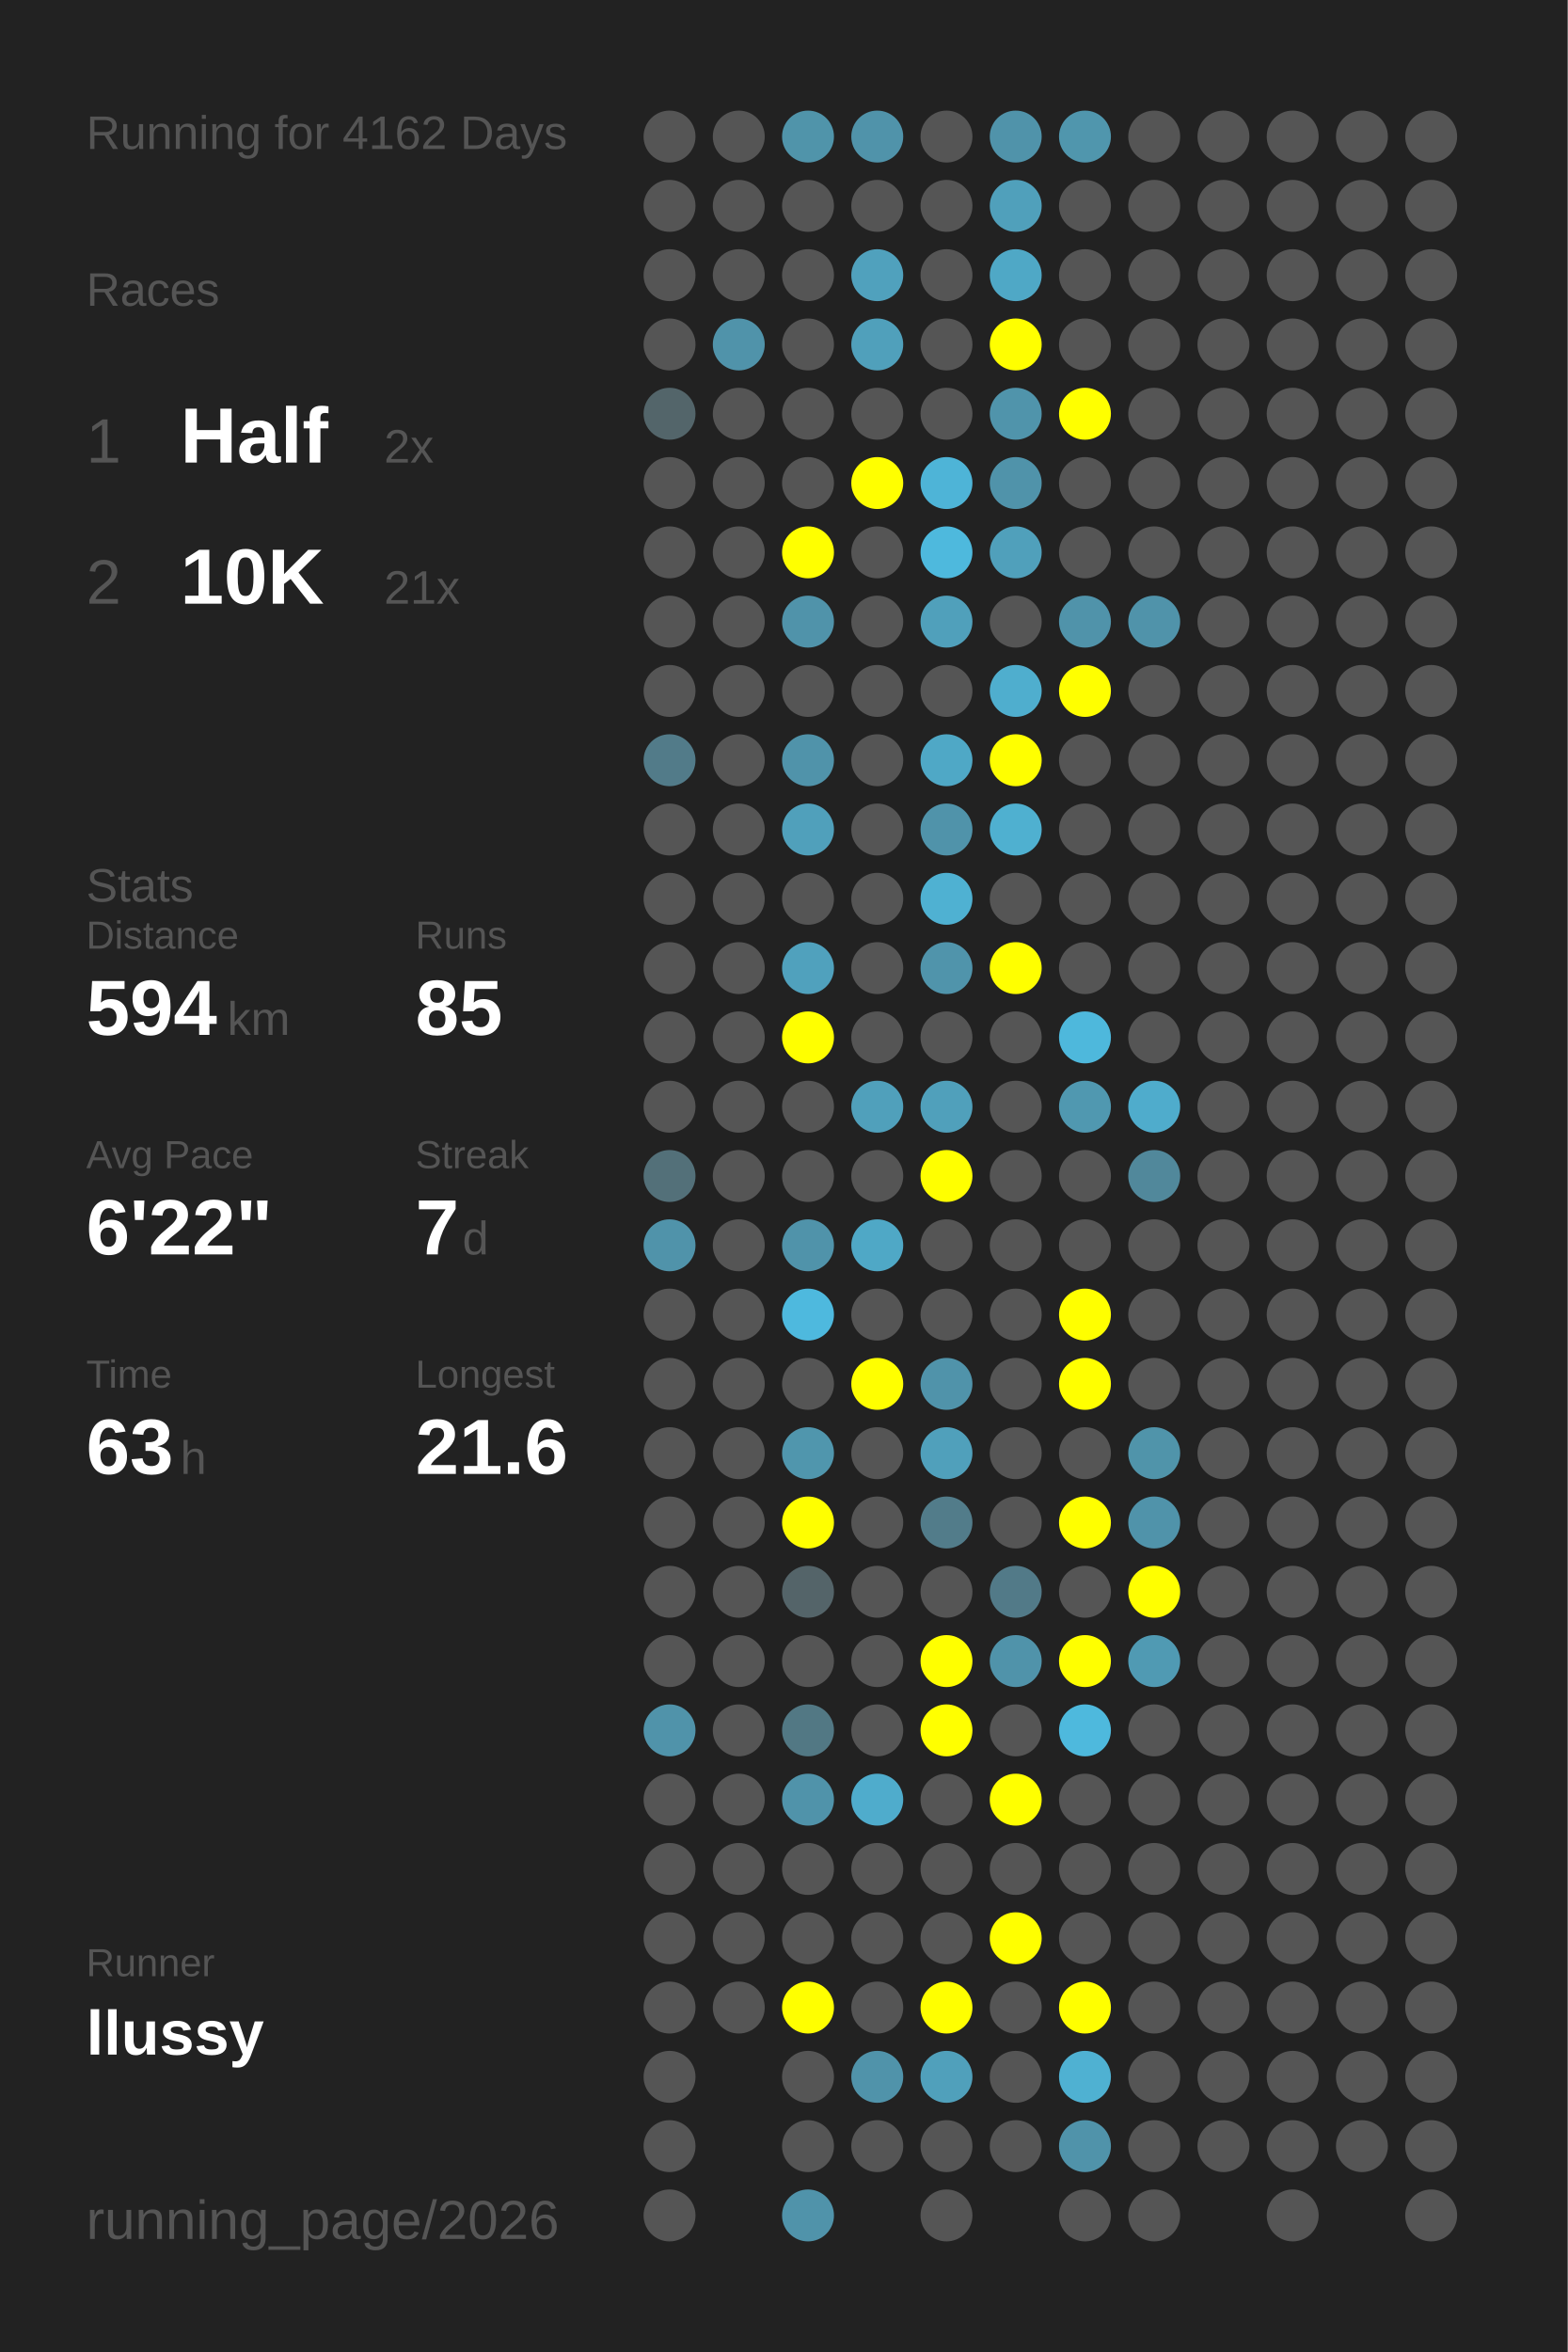
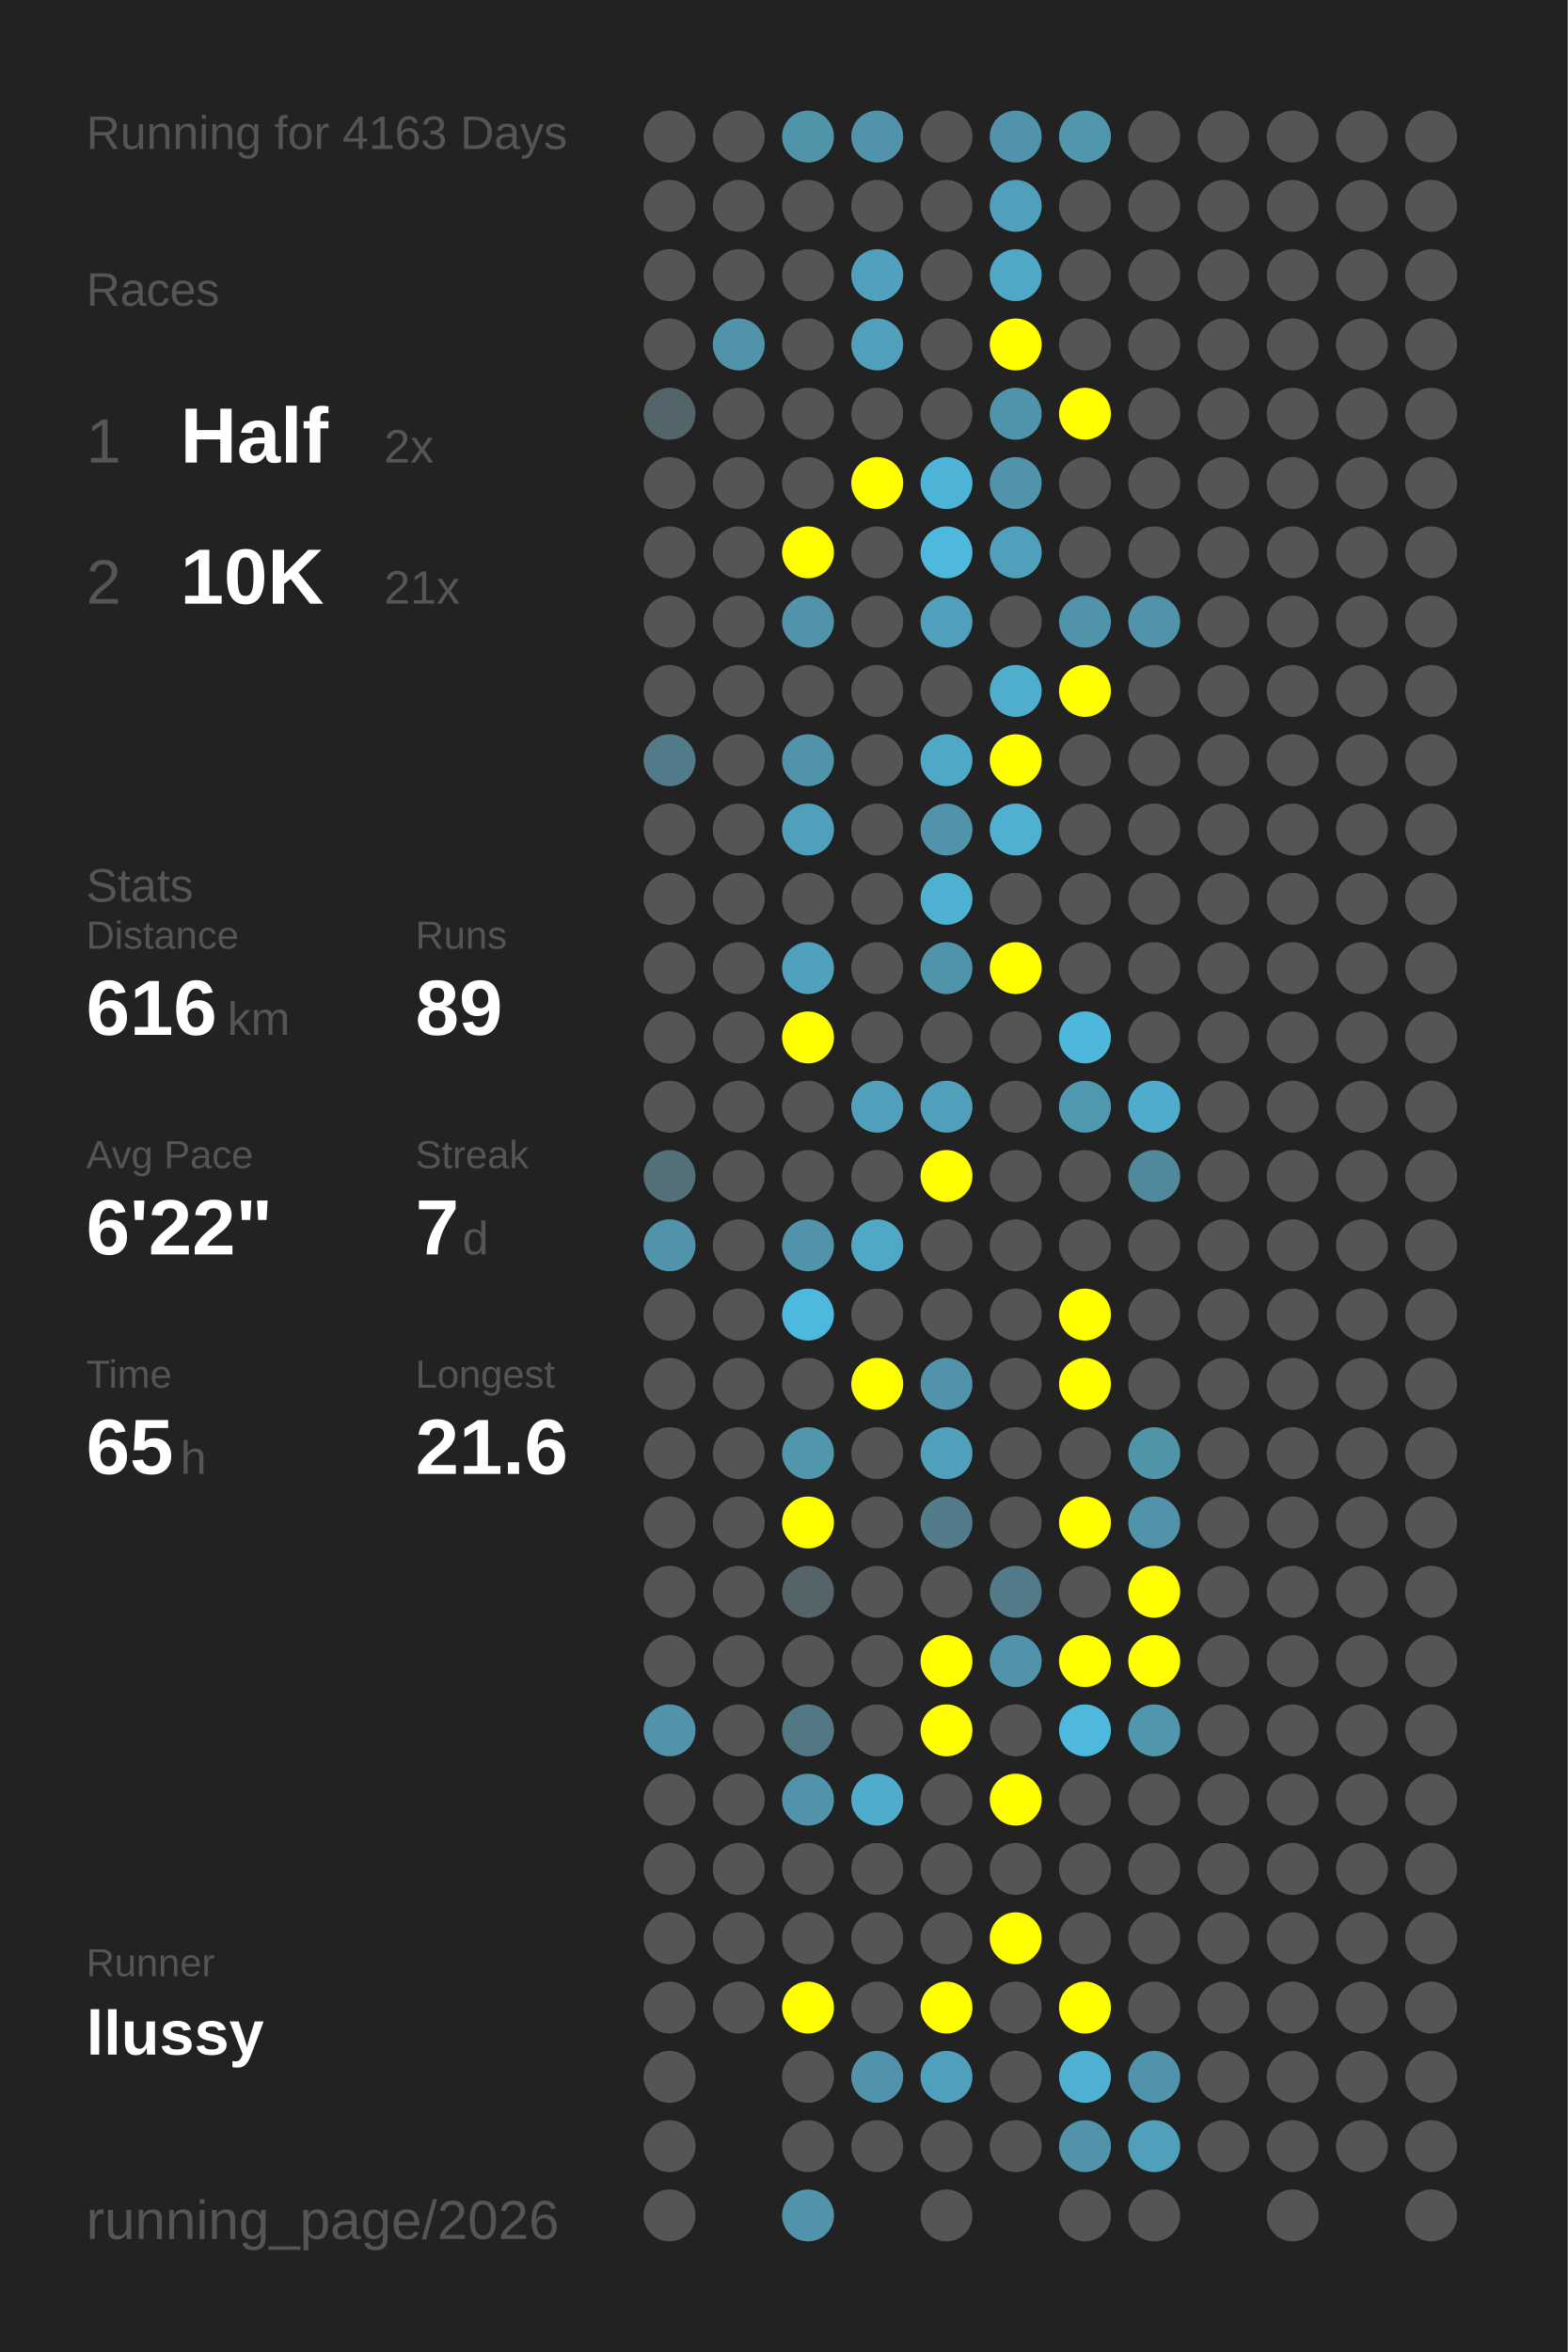
<svg xmlns="http://www.w3.org/2000/svg" baseProfile="full" height="300mm" version="1.1" viewBox="0,0,200,300" width="200mm">
  <defs />
  <rect fill="#222222" height="300" width="200" x="0" y="0" />
-   <text fill="#555555" style="font-size:6px; font-family:Arial;" x="11" y="19">Running for 4162 Days</text>
+   <text fill="#555555" style="font-size:6px; font-family:Arial;" x="11" y="19">Running for 4163 Days</text>
  <text fill="#555555" style="font-size:6px; font-family:Arial;" x="11" y="39">Races</text>
  <text fill="#555555" style="font-size:8px; font-family:Arial;" x="11" y="59">1</text>
  <text fill="#FFFFFF" style="font-size:10px; font-family:Arial; font-weight:bold;" x="23" y="59">Half</text>
  <text fill="#555555" style="font-size:6px; font-family:Arial;" x="49" y="59">2x</text>
  <text fill="#555555" style="font-size:8px; font-family:Arial;" x="11" y="77">2</text>
  <text fill="#FFFFFF" style="font-size:10px; font-family:Arial; font-weight:bold;" x="23" y="77">10K</text>
  <text fill="#555555" style="font-size:6px; font-family:Arial;" x="49" y="77">21x</text>
  <text fill="#555555" style="font-size:6px; font-family:Arial;" x="11" y="115">Stats</text>
  <text fill="#555555" style="font-size:5px; font-family:Arial;" x="11" y="121">Distance</text>
-   <text fill="#FFFFFF" style="font-size:10px; font-family:Arial; font-weight:bold;" x="11" y="132">594</text>
+   <text fill="#FFFFFF" style="font-size:10px; font-family:Arial; font-weight:bold;" x="11" y="132">616</text>
  <text fill="#555555" style="font-size:6px; font-family:Arial;" x="29" y="132">km</text>
  <text fill="#555555" style="font-size:5px; font-family:Arial;" x="53" y="121">Runs</text>
-   <text fill="#FFFFFF" style="font-size:10px; font-family:Arial; font-weight:bold;" x="53" y="132">85</text>
+   <text fill="#FFFFFF" style="font-size:10px; font-family:Arial; font-weight:bold;" x="53" y="132">89</text>
  <text fill="#555555" style="font-size:5px; font-family:Arial;" x="11" y="149">Avg Pace</text>
  <text fill="#FFFFFF" style="font-size:10px; font-family:Arial; font-weight:bold;" x="11" y="160">6'22"</text>
  <text fill="#555555" style="font-size:5px; font-family:Arial;" x="53" y="149">Streak</text>
  <text fill="#FFFFFF" style="font-size:10px; font-family:Arial; font-weight:bold;" x="53" y="160">7</text>
  <text fill="#555555" style="font-size:6px; font-family:Arial;" x="59" y="160">d</text>
  <text fill="#555555" style="font-size:5px; font-family:Arial;" x="11" y="177">Time</text>
-   <text fill="#FFFFFF" style="font-size:10px; font-family:Arial; font-weight:bold;" x="11" y="188">63</text>
+   <text fill="#FFFFFF" style="font-size:10px; font-family:Arial; font-weight:bold;" x="11" y="188">65</text>
  <text fill="#555555" style="font-size:6px; font-family:Arial;" x="23" y="188">h</text>
  <text fill="#555555" style="font-size:5px; font-family:Arial;" x="53" y="177">Longest</text>
  <text fill="#FFFFFF" style="font-size:10px; font-family:Arial; font-weight:bold;" x="53" y="188">21.6</text>
  <text fill="#555555" style="font-size:5px; font-family:Arial;" x="11" y="252.065">Runner</text>
  <text fill="#FFFFFF" style="font-size:8px; font-family:Arial; font-weight:bold;" x="11" y="262.065">llussy</text>
  <text fill="#555555" style="font-size:7px; font-family:Arial;" x="11" y="285.581">running_page/2026</text>
  <circle cx="85.417" cy="17.419" fill="#555555" r="3.312" />
  <circle cx="85.417" cy="26.258" fill="#555555" r="3.312" />
  <circle cx="85.417" cy="35.097" fill="#555555" r="3.312" />
  <circle cx="85.417" cy="43.935" fill="#555555" r="3.312" />
  <circle cx="85.417" cy="52.774" fill="#53656a" r="3.312" />
  <circle cx="85.417" cy="61.613" fill="#555555" r="3.312" />
  <circle cx="85.417" cy="70.452" fill="#555555" r="3.312" />
  <circle cx="85.417" cy="79.29" fill="#555555" r="3.312" />
  <circle cx="85.417" cy="88.129" fill="#555555" r="3.312" />
  <circle cx="85.417" cy="96.968" fill="#527b89" r="3.312" />
  <circle cx="85.417" cy="105.806" fill="#555555" r="3.312" />
  <circle cx="85.417" cy="114.645" fill="#555555" r="3.312" />
  <circle cx="85.417" cy="123.484" fill="#555555" r="3.312" />
  <circle cx="85.417" cy="132.323" fill="#555555" r="3.312" />
  <circle cx="85.417" cy="141.161" fill="#555555" r="3.312" />
  <circle cx="85.417" cy="150" fill="#537079" r="3.312" />
  <circle cx="85.417" cy="158.839" fill="#5093aa" r="3.312" />
  <circle cx="85.417" cy="167.677" fill="#555555" r="3.312" />
  <circle cx="85.417" cy="176.516" fill="#555555" r="3.312" />
  <circle cx="85.417" cy="185.355" fill="#555555" r="3.312" />
  <circle cx="85.417" cy="194.194" fill="#555555" r="3.312" />
  <circle cx="85.417" cy="203.032" fill="#555555" r="3.312" />
  <circle cx="85.417" cy="211.871" fill="#555555" r="3.312" />
  <circle cx="85.417" cy="220.71" fill="#5093aa" r="3.312" />
  <circle cx="85.417" cy="229.548" fill="#555555" r="3.312" />
  <circle cx="85.417" cy="238.387" fill="#555555" r="3.312" />
  <circle cx="85.417" cy="247.226" fill="#555555" r="3.312" />
  <circle cx="85.417" cy="256.065" fill="#555555" r="3.312" />
  <circle cx="85.417" cy="264.903" fill="#555555" r="3.312" />
  <circle cx="85.417" cy="273.742" fill="#555555" r="3.312" />
  <circle cx="85.417" cy="282.581" fill="#555555" r="3.312" />
  <circle cx="94.25" cy="17.419" fill="#555555" r="3.312" />
  <circle cx="94.25" cy="26.258" fill="#555555" r="3.312" />
  <circle cx="94.25" cy="35.097" fill="#555555" r="3.312" />
  <circle cx="94.25" cy="43.935" fill="#5093aa" r="3.312" />
  <circle cx="94.25" cy="52.774" fill="#555555" r="3.312" />
  <circle cx="94.25" cy="61.613" fill="#555555" r="3.312" />
  <circle cx="94.25" cy="70.452" fill="#555555" r="3.312" />
  <circle cx="94.25" cy="79.29" fill="#555555" r="3.312" />
  <circle cx="94.25" cy="88.129" fill="#555555" r="3.312" />
  <circle cx="94.25" cy="96.968" fill="#555555" r="3.312" />
  <circle cx="94.25" cy="105.806" fill="#555555" r="3.312" />
  <circle cx="94.25" cy="114.645" fill="#555555" r="3.312" />
  <circle cx="94.25" cy="123.484" fill="#555555" r="3.312" />
  <circle cx="94.25" cy="132.323" fill="#555555" r="3.312" />
  <circle cx="94.25" cy="141.161" fill="#555555" r="3.312" />
  <circle cx="94.25" cy="150" fill="#555555" r="3.312" />
  <circle cx="94.25" cy="158.839" fill="#555555" r="3.312" />
  <circle cx="94.25" cy="167.677" fill="#555555" r="3.312" />
  <circle cx="94.25" cy="176.516" fill="#555555" r="3.312" />
  <circle cx="94.25" cy="185.355" fill="#555555" r="3.312" />
  <circle cx="94.25" cy="194.194" fill="#555555" r="3.312" />
  <circle cx="94.25" cy="203.032" fill="#555555" r="3.312" />
  <circle cx="94.25" cy="211.871" fill="#555555" r="3.312" />
  <circle cx="94.25" cy="220.71" fill="#555555" r="3.312" />
  <circle cx="94.25" cy="229.548" fill="#555555" r="3.312" />
  <circle cx="94.25" cy="238.387" fill="#555555" r="3.312" />
  <circle cx="94.25" cy="247.226" fill="#555555" r="3.312" />
  <circle cx="94.25" cy="256.065" fill="#555555" r="3.312" />
  <circle cx="103.083" cy="17.419" fill="#5094aa" r="3.312" />
  <circle cx="103.083" cy="26.258" fill="#555555" r="3.312" />
  <circle cx="103.083" cy="35.097" fill="#555555" r="3.312" />
  <circle cx="103.083" cy="43.935" fill="#555555" r="3.312" />
  <circle cx="103.083" cy="52.774" fill="#555555" r="3.312" />
  <circle cx="103.083" cy="61.613" fill="#555555" r="3.312" />
  <circle cx="103.083" cy="70.452" fill="#FFFF00" r="3.312" />
  <circle cx="103.083" cy="79.29" fill="#5093aa" r="3.312" />
  <circle cx="103.083" cy="88.129" fill="#555555" r="3.312" />
  <circle cx="103.083" cy="96.968" fill="#5093aa" r="3.312" />
  <circle cx="103.083" cy="105.806" fill="#50a0bb" r="3.312" />
  <circle cx="103.083" cy="114.645" fill="#555555" r="3.312" />
  <circle cx="103.083" cy="123.484" fill="#50a1bd" r="3.312" />
  <circle cx="103.083" cy="132.323" fill="#FFFF00" r="3.312" />
  <circle cx="103.083" cy="141.161" fill="#555555" r="3.312" />
  <circle cx="103.083" cy="150" fill="#555555" r="3.312" />
  <circle cx="103.083" cy="158.839" fill="#5093aa" r="3.312" />
  <circle cx="103.083" cy="167.677" fill="#4eb9de" r="3.312" />
  <circle cx="103.083" cy="176.516" fill="#555555" r="3.312" />
  <circle cx="103.083" cy="185.355" fill="#5096ad" r="3.312" />
  <circle cx="103.083" cy="194.194" fill="#FFFF00" r="3.312" />
  <circle cx="103.083" cy="203.032" fill="#546469" r="3.312" />
  <circle cx="103.083" cy="211.871" fill="#555555" r="3.312" />
  <circle cx="103.083" cy="220.71" fill="#527884" r="3.312" />
  <circle cx="103.083" cy="229.548" fill="#5093aa" r="3.312" />
  <circle cx="103.083" cy="238.387" fill="#555555" r="3.312" />
  <circle cx="103.083" cy="247.226" fill="#555555" r="3.312" />
  <circle cx="103.083" cy="256.065" fill="#FFFF00" r="3.312" />
  <circle cx="103.083" cy="264.903" fill="#555555" r="3.312" />
  <circle cx="103.083" cy="273.742" fill="#555555" r="3.312" />
  <circle cx="103.083" cy="282.581" fill="#5093aa" r="3.312" />
  <circle cx="111.917" cy="17.419" fill="#5093aa" r="3.312" />
  <circle cx="111.917" cy="26.258" fill="#555555" r="3.312" />
  <circle cx="111.917" cy="35.097" fill="#50a1bd" r="3.312" />
  <circle cx="111.917" cy="43.935" fill="#50a0bb" r="3.312" />
  <circle cx="111.917" cy="52.774" fill="#555555" r="3.312" />
  <circle cx="111.917" cy="61.613" fill="#FFFF00" r="3.312" />
  <circle cx="111.917" cy="70.452" fill="#555555" r="3.312" />
  <circle cx="111.917" cy="79.29" fill="#555555" r="3.312" />
  <circle cx="111.917" cy="88.129" fill="#555555" r="3.312" />
  <circle cx="111.917" cy="96.968" fill="#555555" r="3.312" />
  <circle cx="111.917" cy="105.806" fill="#555555" r="3.312" />
  <circle cx="111.917" cy="114.645" fill="#555555" r="3.312" />
  <circle cx="111.917" cy="123.484" fill="#555555" r="3.312" />
  <circle cx="111.917" cy="132.323" fill="#555555" r="3.312" />
  <circle cx="111.917" cy="141.161" fill="#50a0bb" r="3.312" />
  <circle cx="111.917" cy="150" fill="#555555" r="3.312" />
  <circle cx="111.917" cy="158.839" fill="#4fa8c6" r="3.312" />
  <circle cx="111.917" cy="167.677" fill="#555555" r="3.312" />
  <circle cx="111.917" cy="176.516" fill="#FFFF00" r="3.312" />
  <circle cx="111.917" cy="185.355" fill="#555555" r="3.312" />
  <circle cx="111.917" cy="194.194" fill="#555555" r="3.312" />
  <circle cx="111.917" cy="203.032" fill="#555555" r="3.312" />
  <circle cx="111.917" cy="211.871" fill="#555555" r="3.312" />
  <circle cx="111.917" cy="220.71" fill="#555555" r="3.312" />
  <circle cx="111.917" cy="229.548" fill="#4faccc" r="3.312" />
  <circle cx="111.917" cy="238.387" fill="#555555" r="3.312" />
  <circle cx="111.917" cy="247.226" fill="#555555" r="3.312" />
  <circle cx="111.917" cy="256.065" fill="#555555" r="3.312" />
  <circle cx="111.917" cy="264.903" fill="#5093aa" r="3.312" />
  <circle cx="111.917" cy="273.742" fill="#555555" r="3.312" />
  <circle cx="120.75" cy="17.419" fill="#555555" r="3.312" />
  <circle cx="120.75" cy="26.258" fill="#555555" r="3.312" />
  <circle cx="120.75" cy="35.097" fill="#555555" r="3.312" />
  <circle cx="120.75" cy="43.935" fill="#555555" r="3.312" />
  <circle cx="120.75" cy="52.774" fill="#555555" r="3.312" />
  <circle cx="120.75" cy="61.613" fill="#4eb4d7" r="3.312" />
  <circle cx="120.75" cy="70.452" fill="#4eb9dd" r="3.312" />
  <circle cx="120.75" cy="79.29" fill="#50a0bb" r="3.312" />
  <circle cx="120.75" cy="88.129" fill="#555555" r="3.312" />
  <circle cx="120.75" cy="96.968" fill="#4fa8c6" r="3.312" />
  <circle cx="120.75" cy="105.806" fill="#5093aa" r="3.312" />
  <circle cx="120.75" cy="114.645" fill="#4fb1d2" r="3.312" />
  <circle cx="120.75" cy="123.484" fill="#5094ab" r="3.312" />
  <circle cx="120.75" cy="132.323" fill="#555555" r="3.312" />
  <circle cx="120.75" cy="141.161" fill="#50a0bb" r="3.312" />
  <circle cx="120.75" cy="150" fill="#FFFF00" r="3.312" />
  <circle cx="120.75" cy="158.839" fill="#555555" r="3.312" />
  <circle cx="120.75" cy="167.677" fill="#555555" r="3.312" />
  <circle cx="120.75" cy="176.516" fill="#5093aa" r="3.312" />
  <circle cx="120.75" cy="185.355" fill="#50a0bb" r="3.312" />
  <circle cx="120.75" cy="194.194" fill="#527c8a" r="3.312" />
  <circle cx="120.75" cy="203.032" fill="#555555" r="3.312" />
  <circle cx="120.75" cy="211.871" fill="#FFFF00" r="3.312" />
  <circle cx="120.75" cy="220.71" fill="#FFFF00" r="3.312" />
  <circle cx="120.75" cy="229.548" fill="#555555" r="3.312" />
  <circle cx="120.75" cy="238.387" fill="#555555" r="3.312" />
  <circle cx="120.75" cy="247.226" fill="#555555" r="3.312" />
  <circle cx="120.75" cy="256.065" fill="#FFFF00" r="3.312" />
  <circle cx="120.75" cy="264.903" fill="#50a0bb" r="3.312" />
  <circle cx="120.75" cy="273.742" fill="#555555" r="3.312" />
  <circle cx="120.75" cy="282.581" fill="#555555" r="3.312" />
  <circle cx="129.583" cy="17.419" fill="#5093aa" r="3.312" />
  <circle cx="129.583" cy="26.258" fill="#50a0bb" r="3.312" />
  <circle cx="129.583" cy="35.097" fill="#4fa8c6" r="3.312" />
  <circle cx="129.583" cy="43.935" fill="#FFFF00" r="3.312" />
  <circle cx="129.583" cy="52.774" fill="#5094ab" r="3.312" />
  <circle cx="129.583" cy="61.613" fill="#5093aa" r="3.312" />
  <circle cx="129.583" cy="70.452" fill="#50a0bb" r="3.312" />
  <circle cx="129.583" cy="79.29" fill="#555555" r="3.312" />
  <circle cx="129.583" cy="88.129" fill="#4faece" r="3.312" />
  <circle cx="129.583" cy="96.968" fill="#FFFF00" r="3.312" />
  <circle cx="129.583" cy="105.806" fill="#4fb0d0" r="3.312" />
  <circle cx="129.583" cy="114.645" fill="#555555" r="3.312" />
  <circle cx="129.583" cy="123.484" fill="#FFFF00" r="3.312" />
  <circle cx="129.583" cy="132.323" fill="#555555" r="3.312" />
  <circle cx="129.583" cy="141.161" fill="#555555" r="3.312" />
  <circle cx="129.583" cy="150" fill="#555555" r="3.312" />
  <circle cx="129.583" cy="158.839" fill="#555555" r="3.312" />
  <circle cx="129.583" cy="167.677" fill="#555555" r="3.312" />
  <circle cx="129.583" cy="176.516" fill="#555555" r="3.312" />
  <circle cx="129.583" cy="185.355" fill="#555555" r="3.312" />
  <circle cx="129.583" cy="194.194" fill="#555555" r="3.312" />
  <circle cx="129.583" cy="203.032" fill="#527a88" r="3.312" />
  <circle cx="129.583" cy="211.871" fill="#5093aa" r="3.312" />
  <circle cx="129.583" cy="220.71" fill="#555555" r="3.312" />
  <circle cx="129.583" cy="229.548" fill="#FFFF00" r="3.312" />
  <circle cx="129.583" cy="238.387" fill="#555555" r="3.312" />
  <circle cx="129.583" cy="247.226" fill="#FFFF00" r="3.312" />
  <circle cx="129.583" cy="256.065" fill="#555555" r="3.312" />
  <circle cx="129.583" cy="264.903" fill="#555555" r="3.312" />
  <circle cx="129.583" cy="273.742" fill="#555555" r="3.312" />
  <circle cx="138.417" cy="17.419" fill="#5096ad" r="3.312" />
  <circle cx="138.417" cy="26.258" fill="#555555" r="3.312" />
  <circle cx="138.417" cy="35.097" fill="#555555" r="3.312" />
  <circle cx="138.417" cy="43.935" fill="#555555" r="3.312" />
  <circle cx="138.417" cy="52.774" fill="#FFFF00" r="3.312" />
  <circle cx="138.417" cy="61.613" fill="#555555" r="3.312" />
  <circle cx="138.417" cy="70.452" fill="#555555" r="3.312" />
  <circle cx="138.417" cy="79.29" fill="#5093aa" r="3.312" />
  <circle cx="138.417" cy="88.129" fill="#FFFF00" r="3.312" />
  <circle cx="138.417" cy="96.968" fill="#555555" r="3.312" />
  <circle cx="138.417" cy="105.806" fill="#555555" r="3.312" />
  <circle cx="138.417" cy="114.645" fill="#555555" r="3.312" />
  <circle cx="138.417" cy="123.484" fill="#555555" r="3.312" />
  <circle cx="138.417" cy="132.323" fill="#4eb8dc" r="3.312" />
  <circle cx="138.417" cy="141.161" fill="#5098b0" r="3.312" />
  <circle cx="138.417" cy="150" fill="#555555" r="3.312" />
  <circle cx="138.417" cy="158.839" fill="#555555" r="3.312" />
  <circle cx="138.417" cy="167.677" fill="#FFFF00" r="3.312" />
  <circle cx="138.417" cy="176.516" fill="#FFFF00" r="3.312" />
  <circle cx="138.417" cy="185.355" fill="#555555" r="3.312" />
  <circle cx="138.417" cy="194.194" fill="#FFFF00" r="3.312" />
  <circle cx="138.417" cy="203.032" fill="#555555" r="3.312" />
  <circle cx="138.417" cy="211.871" fill="#FFFF00" r="3.312" />
  <circle cx="138.417" cy="220.71" fill="#4eb9dd" r="3.312" />
  <circle cx="138.417" cy="229.548" fill="#555555" r="3.312" />
  <circle cx="138.417" cy="238.387" fill="#555555" r="3.312" />
  <circle cx="138.417" cy="247.226" fill="#555555" r="3.312" />
  <circle cx="138.417" cy="256.065" fill="#FFFF00" r="3.312" />
  <circle cx="138.417" cy="264.903" fill="#4fb1d2" r="3.312" />
  <circle cx="138.417" cy="273.742" fill="#5093aa" r="3.312" />
  <circle cx="138.417" cy="282.581" fill="#555555" r="3.312" />
  <circle cx="147.25" cy="17.419" fill="#555555" r="3.312" />
  <circle cx="147.25" cy="26.258" fill="#555555" r="3.312" />
  <circle cx="147.25" cy="35.097" fill="#555555" r="3.312" />
  <circle cx="147.25" cy="43.935" fill="#555555" r="3.312" />
  <circle cx="147.25" cy="52.774" fill="#555555" r="3.312" />
  <circle cx="147.25" cy="61.613" fill="#555555" r="3.312" />
  <circle cx="147.25" cy="70.452" fill="#555555" r="3.312" />
  <circle cx="147.25" cy="79.29" fill="#5093aa" r="3.312" />
  <circle cx="147.25" cy="88.129" fill="#555555" r="3.312" />
  <circle cx="147.25" cy="96.968" fill="#555555" r="3.312" />
  <circle cx="147.25" cy="105.806" fill="#555555" r="3.312" />
  <circle cx="147.25" cy="114.645" fill="#555555" r="3.312" />
  <circle cx="147.25" cy="123.484" fill="#555555" r="3.312" />
  <circle cx="147.25" cy="132.323" fill="#555555" r="3.312" />
  <circle cx="147.25" cy="141.161" fill="#4faccc" r="3.312" />
  <circle cx="147.25" cy="150" fill="#51889b" r="3.312" />
  <circle cx="147.25" cy="158.839" fill="#555555" r="3.312" />
  <circle cx="147.25" cy="167.677" fill="#555555" r="3.312" />
  <circle cx="147.25" cy="176.516" fill="#555555" r="3.312" />
  <circle cx="147.25" cy="185.355" fill="#5094aa" r="3.312" />
  <circle cx="147.25" cy="194.194" fill="#5093aa" r="3.312" />
  <circle cx="147.25" cy="203.032" fill="#FFFF00" r="3.312" />
-   <circle cx="147.25" cy="211.871" fill="#509ab3" r="3.312" />
-   <circle cx="147.25" cy="220.71" fill="#555555" r="3.312" />
+   <circle cx="147.25" cy="211.871" fill="#FFFF00" r="3.312" />
+   <circle cx="147.25" cy="220.71" fill="#5096ad" r="3.312" />
  <circle cx="147.25" cy="229.548" fill="#555555" r="3.312" />
  <circle cx="147.25" cy="238.387" fill="#555555" r="3.312" />
  <circle cx="147.25" cy="247.226" fill="#555555" r="3.312" />
  <circle cx="147.25" cy="256.065" fill="#555555" r="3.312" />
-   <circle cx="147.25" cy="264.903" fill="#555555" r="3.312" />
-   <circle cx="147.25" cy="273.742" fill="#555555" r="3.312" />
+   <circle cx="147.25" cy="264.903" fill="#5093aa" r="3.312" />
+   <circle cx="147.25" cy="273.742" fill="#50a0bb" r="3.312" />
  <circle cx="147.25" cy="282.581" fill="#555555" r="3.312" />
  <circle cx="156.083" cy="17.419" fill="#555555" r="3.312" />
  <circle cx="156.083" cy="26.258" fill="#555555" r="3.312" />
  <circle cx="156.083" cy="35.097" fill="#555555" r="3.312" />
  <circle cx="156.083" cy="43.935" fill="#555555" r="3.312" />
  <circle cx="156.083" cy="52.774" fill="#555555" r="3.312" />
  <circle cx="156.083" cy="61.613" fill="#555555" r="3.312" />
  <circle cx="156.083" cy="70.452" fill="#555555" r="3.312" />
  <circle cx="156.083" cy="79.29" fill="#555555" r="3.312" />
  <circle cx="156.083" cy="88.129" fill="#555555" r="3.312" />
  <circle cx="156.083" cy="96.968" fill="#555555" r="3.312" />
  <circle cx="156.083" cy="105.806" fill="#555555" r="3.312" />
  <circle cx="156.083" cy="114.645" fill="#555555" r="3.312" />
  <circle cx="156.083" cy="123.484" fill="#555555" r="3.312" />
  <circle cx="156.083" cy="132.323" fill="#555555" r="3.312" />
  <circle cx="156.083" cy="141.161" fill="#555555" r="3.312" />
  <circle cx="156.083" cy="150" fill="#555555" r="3.312" />
  <circle cx="156.083" cy="158.839" fill="#555555" r="3.312" />
  <circle cx="156.083" cy="167.677" fill="#555555" r="3.312" />
  <circle cx="156.083" cy="176.516" fill="#555555" r="3.312" />
  <circle cx="156.083" cy="185.355" fill="#555555" r="3.312" />
  <circle cx="156.083" cy="194.194" fill="#555555" r="3.312" />
  <circle cx="156.083" cy="203.032" fill="#555555" r="3.312" />
  <circle cx="156.083" cy="211.871" fill="#555555" r="3.312" />
  <circle cx="156.083" cy="220.71" fill="#555555" r="3.312" />
  <circle cx="156.083" cy="229.548" fill="#555555" r="3.312" />
  <circle cx="156.083" cy="238.387" fill="#555555" r="3.312" />
  <circle cx="156.083" cy="247.226" fill="#555555" r="3.312" />
  <circle cx="156.083" cy="256.065" fill="#555555" r="3.312" />
  <circle cx="156.083" cy="264.903" fill="#555555" r="3.312" />
  <circle cx="156.083" cy="273.742" fill="#555555" r="3.312" />
  <circle cx="164.917" cy="17.419" fill="#555555" r="3.312" />
  <circle cx="164.917" cy="26.258" fill="#555555" r="3.312" />
  <circle cx="164.917" cy="35.097" fill="#555555" r="3.312" />
  <circle cx="164.917" cy="43.935" fill="#555555" r="3.312" />
  <circle cx="164.917" cy="52.774" fill="#555555" r="3.312" />
  <circle cx="164.917" cy="61.613" fill="#555555" r="3.312" />
  <circle cx="164.917" cy="70.452" fill="#555555" r="3.312" />
  <circle cx="164.917" cy="79.29" fill="#555555" r="3.312" />
  <circle cx="164.917" cy="88.129" fill="#555555" r="3.312" />
  <circle cx="164.917" cy="96.968" fill="#555555" r="3.312" />
  <circle cx="164.917" cy="105.806" fill="#555555" r="3.312" />
  <circle cx="164.917" cy="114.645" fill="#555555" r="3.312" />
  <circle cx="164.917" cy="123.484" fill="#555555" r="3.312" />
  <circle cx="164.917" cy="132.323" fill="#555555" r="3.312" />
  <circle cx="164.917" cy="141.161" fill="#555555" r="3.312" />
  <circle cx="164.917" cy="150" fill="#555555" r="3.312" />
  <circle cx="164.917" cy="158.839" fill="#555555" r="3.312" />
  <circle cx="164.917" cy="167.677" fill="#555555" r="3.312" />
  <circle cx="164.917" cy="176.516" fill="#555555" r="3.312" />
  <circle cx="164.917" cy="185.355" fill="#555555" r="3.312" />
  <circle cx="164.917" cy="194.194" fill="#555555" r="3.312" />
  <circle cx="164.917" cy="203.032" fill="#555555" r="3.312" />
  <circle cx="164.917" cy="211.871" fill="#555555" r="3.312" />
  <circle cx="164.917" cy="220.71" fill="#555555" r="3.312" />
  <circle cx="164.917" cy="229.548" fill="#555555" r="3.312" />
  <circle cx="164.917" cy="238.387" fill="#555555" r="3.312" />
  <circle cx="164.917" cy="247.226" fill="#555555" r="3.312" />
  <circle cx="164.917" cy="256.065" fill="#555555" r="3.312" />
  <circle cx="164.917" cy="264.903" fill="#555555" r="3.312" />
  <circle cx="164.917" cy="273.742" fill="#555555" r="3.312" />
  <circle cx="164.917" cy="282.581" fill="#555555" r="3.312" />
  <circle cx="173.75" cy="17.419" fill="#555555" r="3.312" />
  <circle cx="173.75" cy="26.258" fill="#555555" r="3.312" />
  <circle cx="173.75" cy="35.097" fill="#555555" r="3.312" />
  <circle cx="173.75" cy="43.935" fill="#555555" r="3.312" />
  <circle cx="173.75" cy="52.774" fill="#555555" r="3.312" />
  <circle cx="173.75" cy="61.613" fill="#555555" r="3.312" />
  <circle cx="173.75" cy="70.452" fill="#555555" r="3.312" />
  <circle cx="173.75" cy="79.29" fill="#555555" r="3.312" />
  <circle cx="173.75" cy="88.129" fill="#555555" r="3.312" />
  <circle cx="173.75" cy="96.968" fill="#555555" r="3.312" />
  <circle cx="173.75" cy="105.806" fill="#555555" r="3.312" />
  <circle cx="173.75" cy="114.645" fill="#555555" r="3.312" />
  <circle cx="173.75" cy="123.484" fill="#555555" r="3.312" />
  <circle cx="173.75" cy="132.323" fill="#555555" r="3.312" />
  <circle cx="173.75" cy="141.161" fill="#555555" r="3.312" />
  <circle cx="173.75" cy="150" fill="#555555" r="3.312" />
  <circle cx="173.75" cy="158.839" fill="#555555" r="3.312" />
  <circle cx="173.75" cy="167.677" fill="#555555" r="3.312" />
  <circle cx="173.75" cy="176.516" fill="#555555" r="3.312" />
  <circle cx="173.75" cy="185.355" fill="#555555" r="3.312" />
  <circle cx="173.75" cy="194.194" fill="#555555" r="3.312" />
  <circle cx="173.75" cy="203.032" fill="#555555" r="3.312" />
  <circle cx="173.75" cy="211.871" fill="#555555" r="3.312" />
  <circle cx="173.75" cy="220.71" fill="#555555" r="3.312" />
  <circle cx="173.75" cy="229.548" fill="#555555" r="3.312" />
  <circle cx="173.75" cy="238.387" fill="#555555" r="3.312" />
  <circle cx="173.75" cy="247.226" fill="#555555" r="3.312" />
  <circle cx="173.75" cy="256.065" fill="#555555" r="3.312" />
  <circle cx="173.75" cy="264.903" fill="#555555" r="3.312" />
  <circle cx="173.75" cy="273.742" fill="#555555" r="3.312" />
  <circle cx="182.583" cy="17.419" fill="#555555" r="3.312" />
  <circle cx="182.583" cy="26.258" fill="#555555" r="3.312" />
  <circle cx="182.583" cy="35.097" fill="#555555" r="3.312" />
  <circle cx="182.583" cy="43.935" fill="#555555" r="3.312" />
  <circle cx="182.583" cy="52.774" fill="#555555" r="3.312" />
  <circle cx="182.583" cy="61.613" fill="#555555" r="3.312" />
  <circle cx="182.583" cy="70.452" fill="#555555" r="3.312" />
  <circle cx="182.583" cy="79.29" fill="#555555" r="3.312" />
  <circle cx="182.583" cy="88.129" fill="#555555" r="3.312" />
  <circle cx="182.583" cy="96.968" fill="#555555" r="3.312" />
  <circle cx="182.583" cy="105.806" fill="#555555" r="3.312" />
  <circle cx="182.583" cy="114.645" fill="#555555" r="3.312" />
  <circle cx="182.583" cy="123.484" fill="#555555" r="3.312" />
  <circle cx="182.583" cy="132.323" fill="#555555" r="3.312" />
  <circle cx="182.583" cy="141.161" fill="#555555" r="3.312" />
  <circle cx="182.583" cy="150" fill="#555555" r="3.312" />
  <circle cx="182.583" cy="158.839" fill="#555555" r="3.312" />
  <circle cx="182.583" cy="167.677" fill="#555555" r="3.312" />
  <circle cx="182.583" cy="176.516" fill="#555555" r="3.312" />
  <circle cx="182.583" cy="185.355" fill="#555555" r="3.312" />
  <circle cx="182.583" cy="194.194" fill="#555555" r="3.312" />
  <circle cx="182.583" cy="203.032" fill="#555555" r="3.312" />
  <circle cx="182.583" cy="211.871" fill="#555555" r="3.312" />
  <circle cx="182.583" cy="220.71" fill="#555555" r="3.312" />
  <circle cx="182.583" cy="229.548" fill="#555555" r="3.312" />
  <circle cx="182.583" cy="238.387" fill="#555555" r="3.312" />
  <circle cx="182.583" cy="247.226" fill="#555555" r="3.312" />
  <circle cx="182.583" cy="256.065" fill="#555555" r="3.312" />
  <circle cx="182.583" cy="264.903" fill="#555555" r="3.312" />
  <circle cx="182.583" cy="273.742" fill="#555555" r="3.312" />
  <circle cx="182.583" cy="282.581" fill="#555555" r="3.312" />
</svg>
